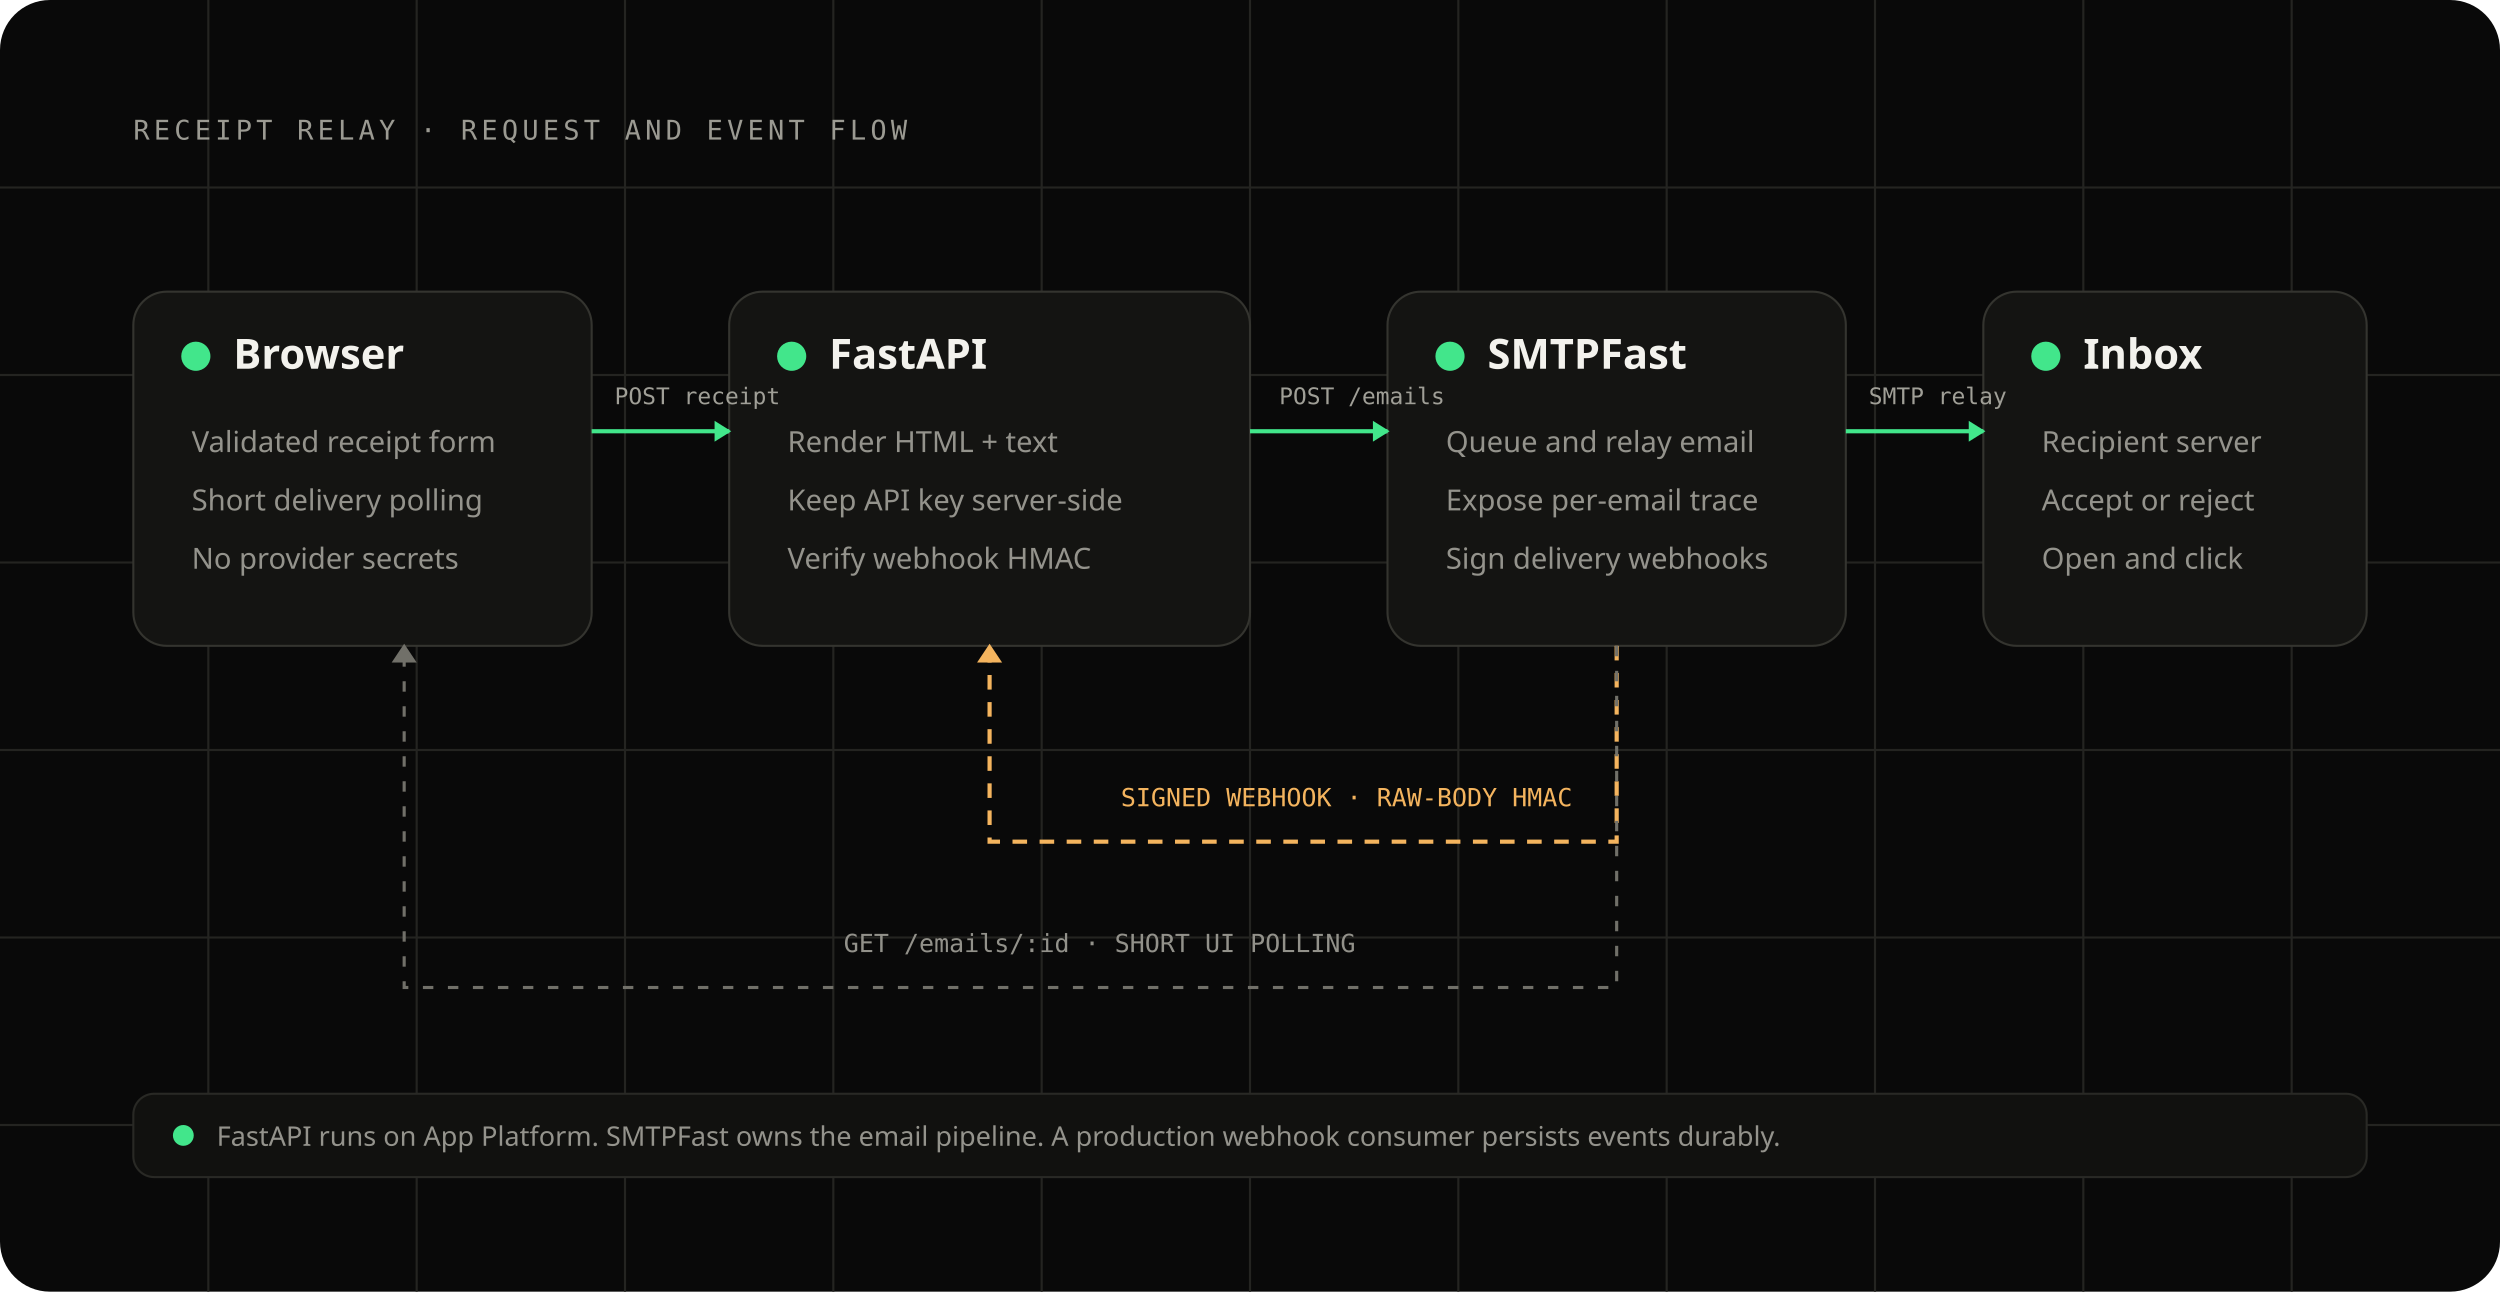
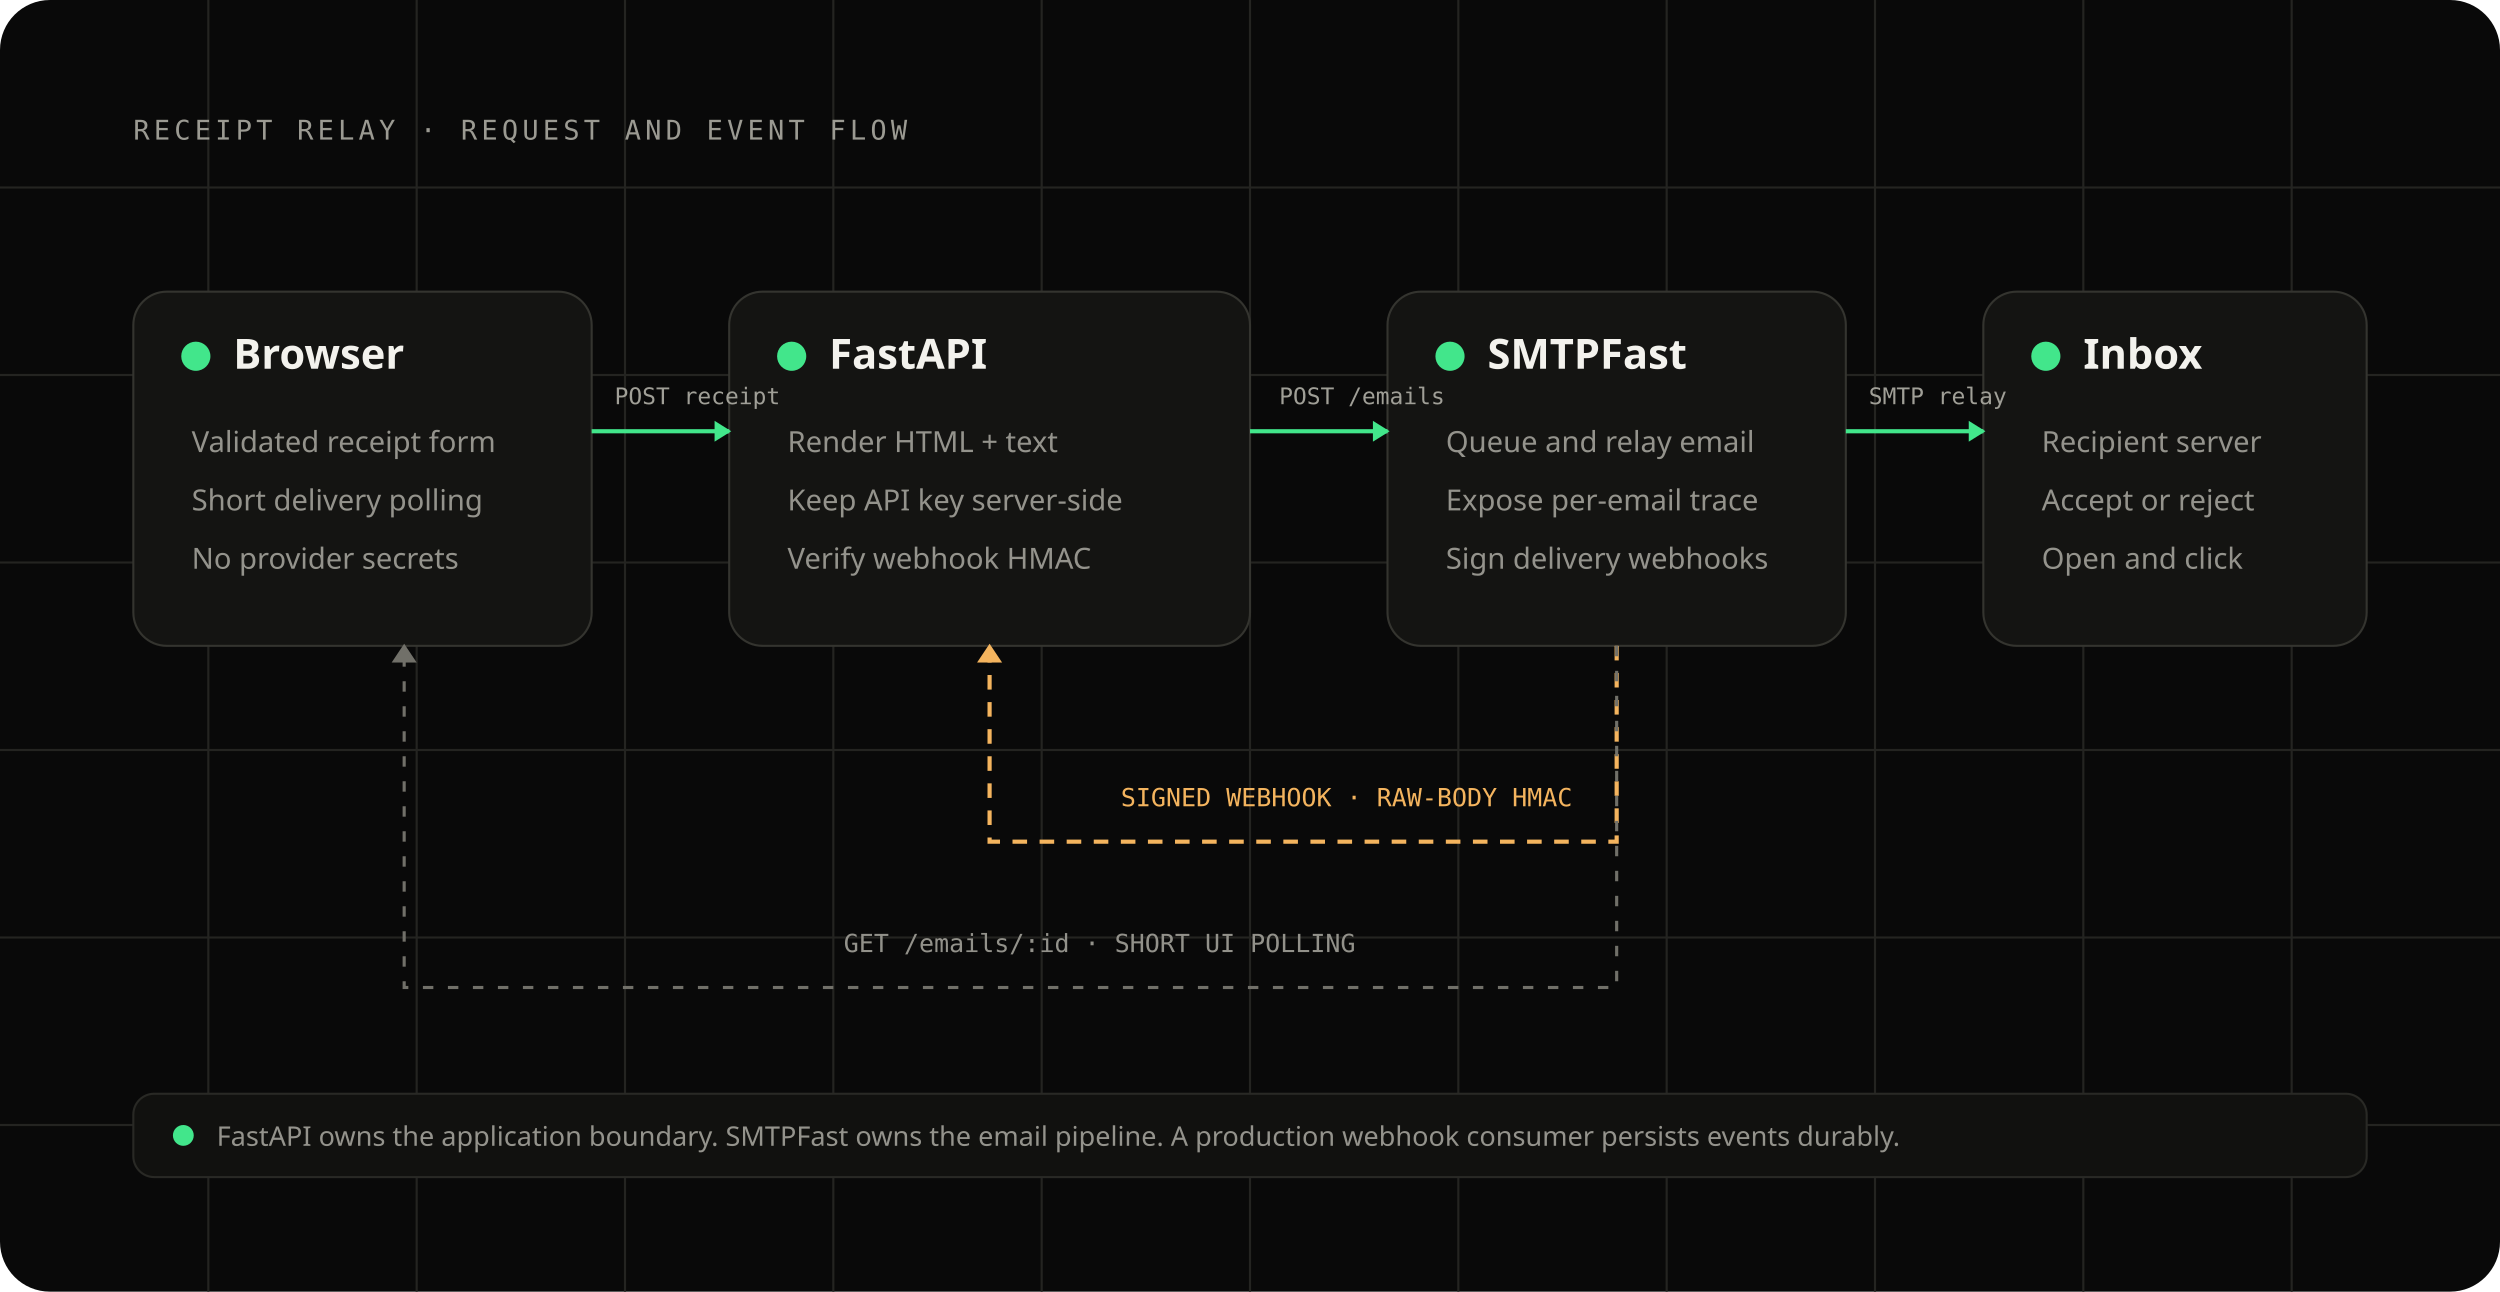
<svg xmlns="http://www.w3.org/2000/svg" width="1200" height="620" viewBox="0 0 1200 620" role="img" aria-labelledby="title desc">
  <rect width="1200" height="620" rx="24" fill="#090909" />
  <g stroke="#242421" stroke-width="1">
    <path d="M0 90H1200M0 180H1200M0 270H1200M0 360H1200M0 450H1200M0 540H1200" />
    <path d="M100 0V620M200 0V620M300 0V620M400 0V620M500 0V620M600 0V620M700 0V620M800 0V620M900 0V620M1000 0V620M1100 0V620" />
  </g>
  <text x="64" y="67" fill="#9b9a92" font-family="ui-monospace, monospace" font-size="13" letter-spacing="2">RECEIPT RELAY · REQUEST AND EVENT FLOW</text>
  <g font-family="ui-sans-serif, system-ui">
    <rect x="64" y="140" width="220" height="170" rx="16" fill="#141412" stroke="#34342f" />
    <circle cx="94" cy="171" r="7" fill="#42e68b" />
    <text x="112" y="177" fill="#f3f2ed" font-size="20" font-weight="650">Browser</text>
    <text x="92" y="217" fill="#94938c" font-size="14">Validated receipt form</text>
    <text x="92" y="245" fill="#94938c" font-size="14">Short delivery polling</text>
    <text x="92" y="273" fill="#94938c" font-size="14">No provider secrets</text>
    <rect x="350" y="140" width="250" height="170" rx="16" fill="#141412" stroke="#34342f" />
    <circle cx="380" cy="171" r="7" fill="#42e68b" />
    <text x="398" y="177" fill="#f3f2ed" font-size="20" font-weight="650">FastAPI</text>
    <text x="378" y="217" fill="#94938c" font-size="14">Render HTML + text</text>
    <text x="378" y="245" fill="#94938c" font-size="14">Keep API key server-side</text>
    <text x="378" y="273" fill="#94938c" font-size="14">Verify webhook HMAC</text>
    <rect x="666" y="140" width="220" height="170" rx="16" fill="#141412" stroke="#34342f" />
    <circle cx="696" cy="171" r="7" fill="#42e68b" />
    <text x="714" y="177" fill="#f3f2ed" font-size="20" font-weight="650">SMTPFast</text>
    <text x="694" y="217" fill="#94938c" font-size="14">Queue and relay email</text>
    <text x="694" y="245" fill="#94938c" font-size="14">Expose per-email trace</text>
    <text x="694" y="273" fill="#94938c" font-size="14">Sign delivery webhooks</text>
    <rect x="952" y="140" width="184" height="170" rx="16" fill="#141412" stroke="#34342f" />
    <circle cx="982" cy="171" r="7" fill="#42e68b" />
    <text x="1000" y="177" fill="#f3f2ed" font-size="20" font-weight="650">Inbox</text>
    <text x="980" y="217" fill="#94938c" font-size="14">Recipient server</text>
    <text x="980" y="245" fill="#94938c" font-size="14">Accept or reject</text>
    <text x="980" y="273" fill="#94938c" font-size="14">Open and click</text>
  </g>
  <g fill="none" stroke="#42e68b" stroke-width="2">
    <path d="M284 207H350" />
    <path d="M600 207H666" />
    <path d="M886 207H952" />
  </g>
  <g fill="#42e68b">
    <path d="M343 202l8 5-8 5z" />
    <path d="M659 202l8 5-8 5z" />
    <path d="M945 202l8 5-8 5z" />
  </g>
  <g fill="#a09f97" font-family="ui-monospace, monospace" font-size="11">
    <text x="295" y="194">POST receipt</text>
    <text x="614" y="194">POST /emails</text>
    <text x="897" y="194">SMTP relay</text>
  </g>
  <path d="M776 310V404H475V310" fill="none" stroke="#f4b45e" stroke-width="2" stroke-dasharray="7 6" />
  <path d="M481 318l-6-9-6 9z" fill="#f4b45e" />
  <text x="538" y="387" fill="#f4b45e" font-family="ui-monospace, monospace" font-size="12">SIGNED WEBHOOK · RAW-BODY HMAC</text>
  <path d="M776 310V474H194V310" fill="none" stroke="#717069" stroke-width="1.5" stroke-dasharray="5 7" />
  <path d="M200 318l-6-9-6 9z" fill="#717069" />
  <text x="405" y="457" fill="#92918a" font-family="ui-monospace, monospace" font-size="12">GET /emails/:id · SHORT UI POLLING</text>
  <rect x="64" y="525" width="1072" height="40" rx="10" fill="#11110f" stroke="#292925" />
  <circle cx="88" cy="545" r="5" fill="#42e68b" />
-   <text x="104" y="550" fill="#94938c" font-family="ui-sans-serif, system-ui" font-size="13">FastAPI runs on App Platform. SMTPFast owns the email pipeline. A production webhook consumer persists events durably.</text>
+   <text x="104" y="550" fill="#94938c" font-family="ui-sans-serif, system-ui" font-size="13">FastAPI owns the application boundary. SMTPFast owns the email pipeline. A production webhook consumer persists events durably.</text>
</svg>
